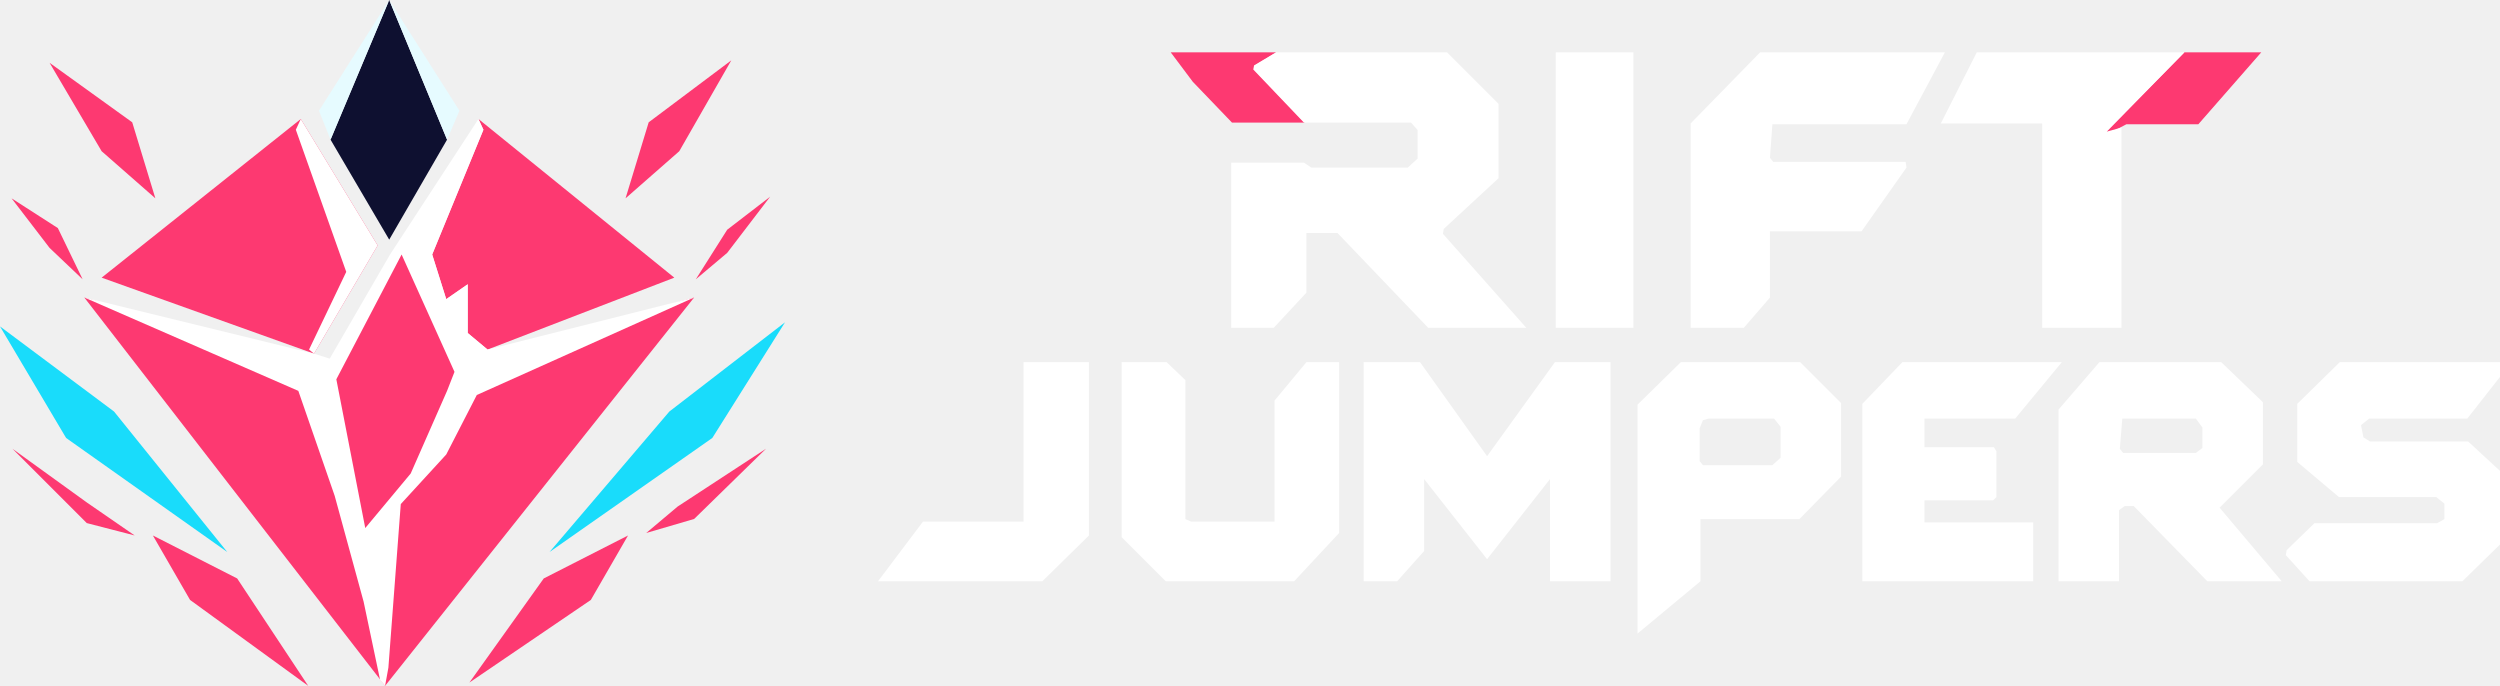
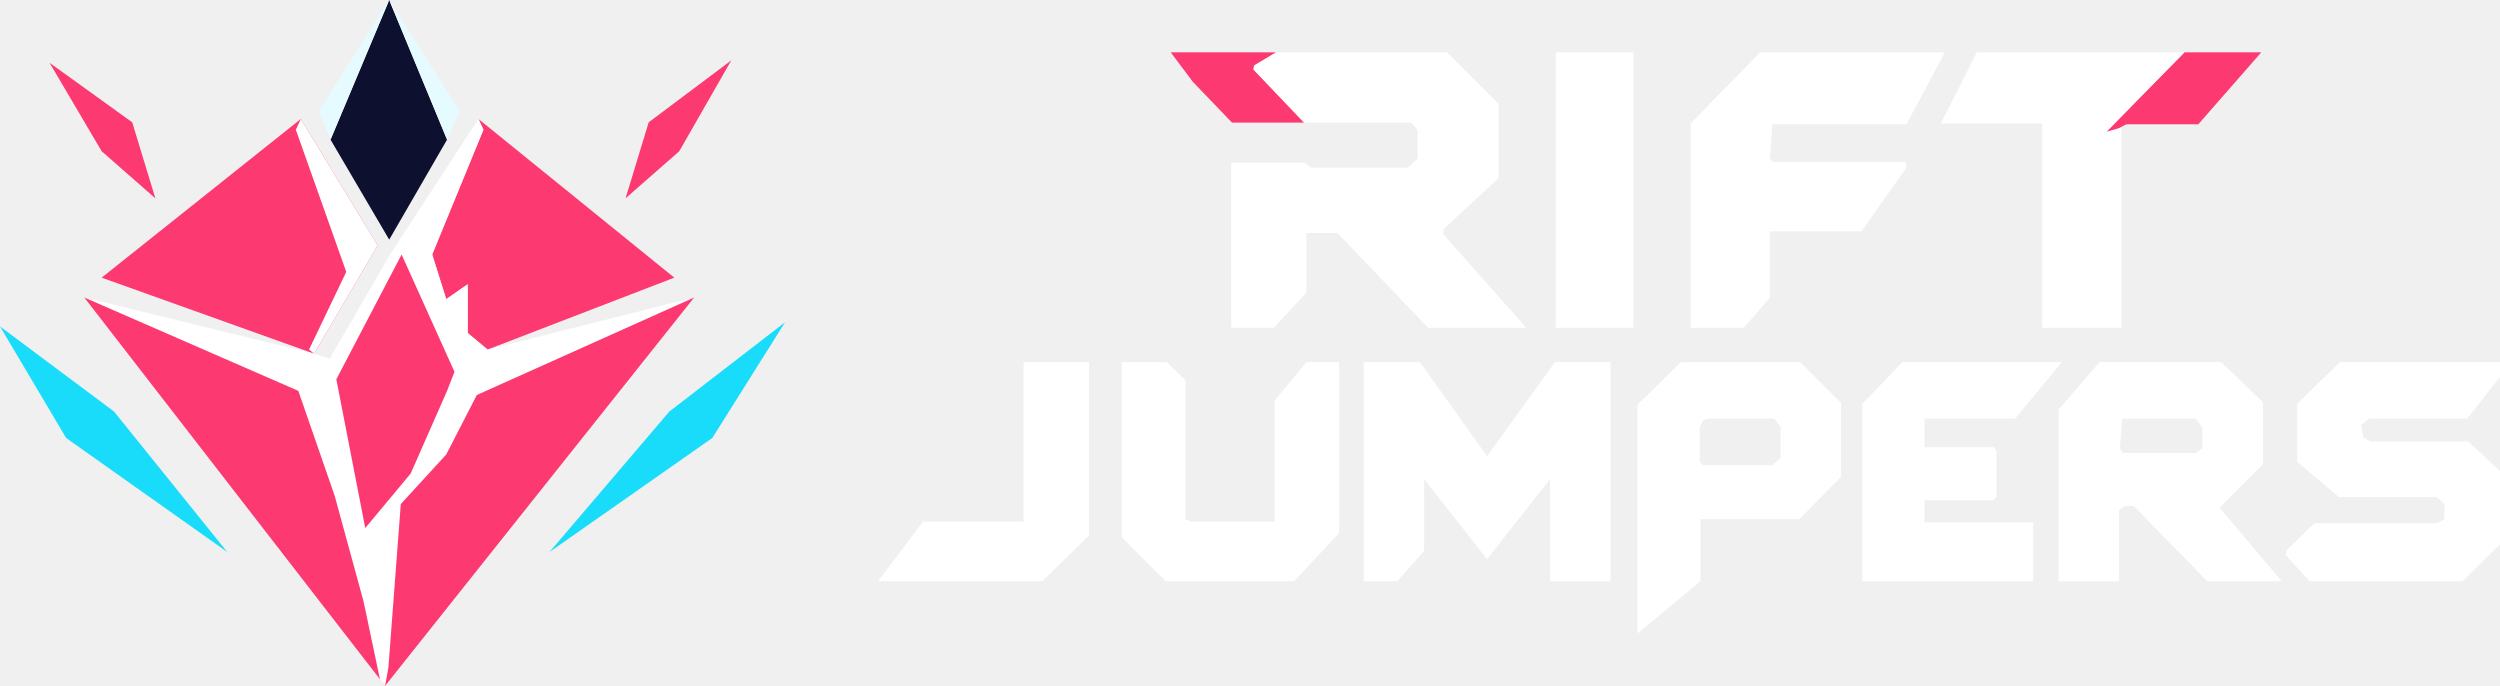
<svg xmlns="http://www.w3.org/2000/svg" viewBox="0 0 3058.0 839.0" width="3058" height="839">
  <g transform="scale(1.0108)">
    <path fill="#0E1030" d="M471,0 L400,169 L471,290 L541,169 Z" />
    <path fill="#E6FBFF" d="M471,0 L386,134 L400,169 Z" />
    <path fill="#E6FBFF" d="M471,0 L556,134 L541,169 Z" />
    <path fill="#FD3971" d="M60,76 L160,148 L188,240 L123,183 Z" />
-     <path fill="#FD3971" d="M14,240 L70,276 L100,338 L60,300 Z" />
-     <path fill="#FD3971" d="M15,543 L105,608 L163,648 L105,633 Z" />
-     <path fill="#FD3971" d="M185,648 L287,700 L373,830 L230,726 Z" />
    <path fill="#FD3971" d="M885,73 L785,148 L757,240 L822,183 Z" />
-     <path fill="#FD3971" d="M932,238 L880,278 L842,338 L880,306 Z" />
-     <path fill="#FD3971" d="M927,543 L820,613 L782,645 L840,628 Z" />
-     <path fill="#FD3971" d="M760,648 L658,700 L568,826 L715,726 Z" />
    <path fill="#19DCFB" d="M0,395 L138,498 L275,668 L80,530 Z" />
    <path fill="#19DCFB" d="M950,390 L810,498 L665,668 L862,530 Z" />
    <path fill="#FD3971" d="M364,144 L123,336 L380,428 L457,297 Z" />
    <path fill="#FD3971" d="M579,144 L816,336 L590,423 L566,403 L566,344 L540,362 L523,308 L585,157 Z" />
    <path fill="#FD3971" d="M102,360 L466,468 L840,360 L466,830 Z" />
    <path fill="#FFFFFF" d="M364,144 L457,297 L380,428 L374,423 L419,329 L358,157 Z" />
    <path fill="#FFFFFF" d="M579,144 L585,157 L523,308 L540,362 L566,344 L566,403 L590,423 L840,360 L577,478 L540,550 L485,610 L470,808 L466,830 L460,823 L440,728 L405,600 L361,473 L102,360 L380,428 L399,434 L472,308 Z" />
    <path fill="#FD3971" d="M486,308 L550,450 L541,473 L497,573 L442,639 L407,459 Z" />
  </g>
  <g transform="translate(1074.0 64.0)">
    <path fill="#FD3971" d="M1598,0 L1692,0 L1615,88 L1527,88 L1506,99 L1502,97 Z M358,0 L487,0 L461,16 L460,21 L522,86 L433,86 L385,36 Z" />
    <path fill="#FFFFFF" fill-rule="evenodd" d="M487,0 L696,0 L759,63 L759,154 L692,216 L691,222 L793,337 L673,337 L562,221 L524,221 L524,294 L484,337 L432,337 L432,135 L521,135 L530,141 L648,141 L660,130 L660,95 L652,86 L521,86 L459,21 L460,16 Z M663,379 L745,494 L828,379 L896,379 L896,647 L822,647 L822,522 L745,620 L668,522 L668,610 L635,647 L594,647 L594,379 Z M1079,0 L1305,0 L1258,88 L1094,88 L1091,129 L1095,134 L1257,134 L1258,141 L1203,219 L1091,219 L1091,300 L1059,337 L994,337 L994,87 Z M1494,379 L1643,379 L1694,428 L1694,504 L1641,557 L1717,647 L1626,647 L1536,555 L1525,555 L1518,560 L1518,647 L1444,647 L1444,437 Z M1522,448 L1519,485 L1523,490 L1612,490 L1620,484 L1620,459 L1612,448 Z M1788,379 L1984,379 L1984,397 L1944,448 L1824,448 L1814,456 L1817,471 L1825,476 L1945,476 L1984,512 L1984,602 L1938,647 L1751,647 L1722,615 L1723,609 L1757,576 L1907,576 L1916,571 L1916,552 L1906,544 L1787,544 L1736,501 L1736,430 Z M982,379 L1128,379 L1178,429 L1178,519 L1127,571 L1006,571 L1006,647 L929,711 L929,431 Z M1016,448 L1009,450 L1005,460 L1005,500 L1009,505 L1094,505 L1104,496 L1104,458 L1096,448 Z M298,379 L353,379 L376,401 L376,571 L383,574 L485,574 L485,426 L524,379 L564,379 L564,588 L509,647 L352,647 L298,593 Z M1344,0 L1598,0 L1503,97 L1521,92 L1521,337 L1424,337 L1424,87 L1300,87 Z M1253,379 L1448,379 L1391,448 L1280,448 L1280,483 L1365,483 L1368,488 L1368,544 L1364,548 L1280,548 L1280,575 L1413,575 L1413,647 L1204,647 L1204,430 Z M829,0 L924,0 L924,337 L829,337 Z M178,379 L258,379 L258,591 L201,647 L0,647 L55,574 L178,574 Z" />
  </g>
</svg>
